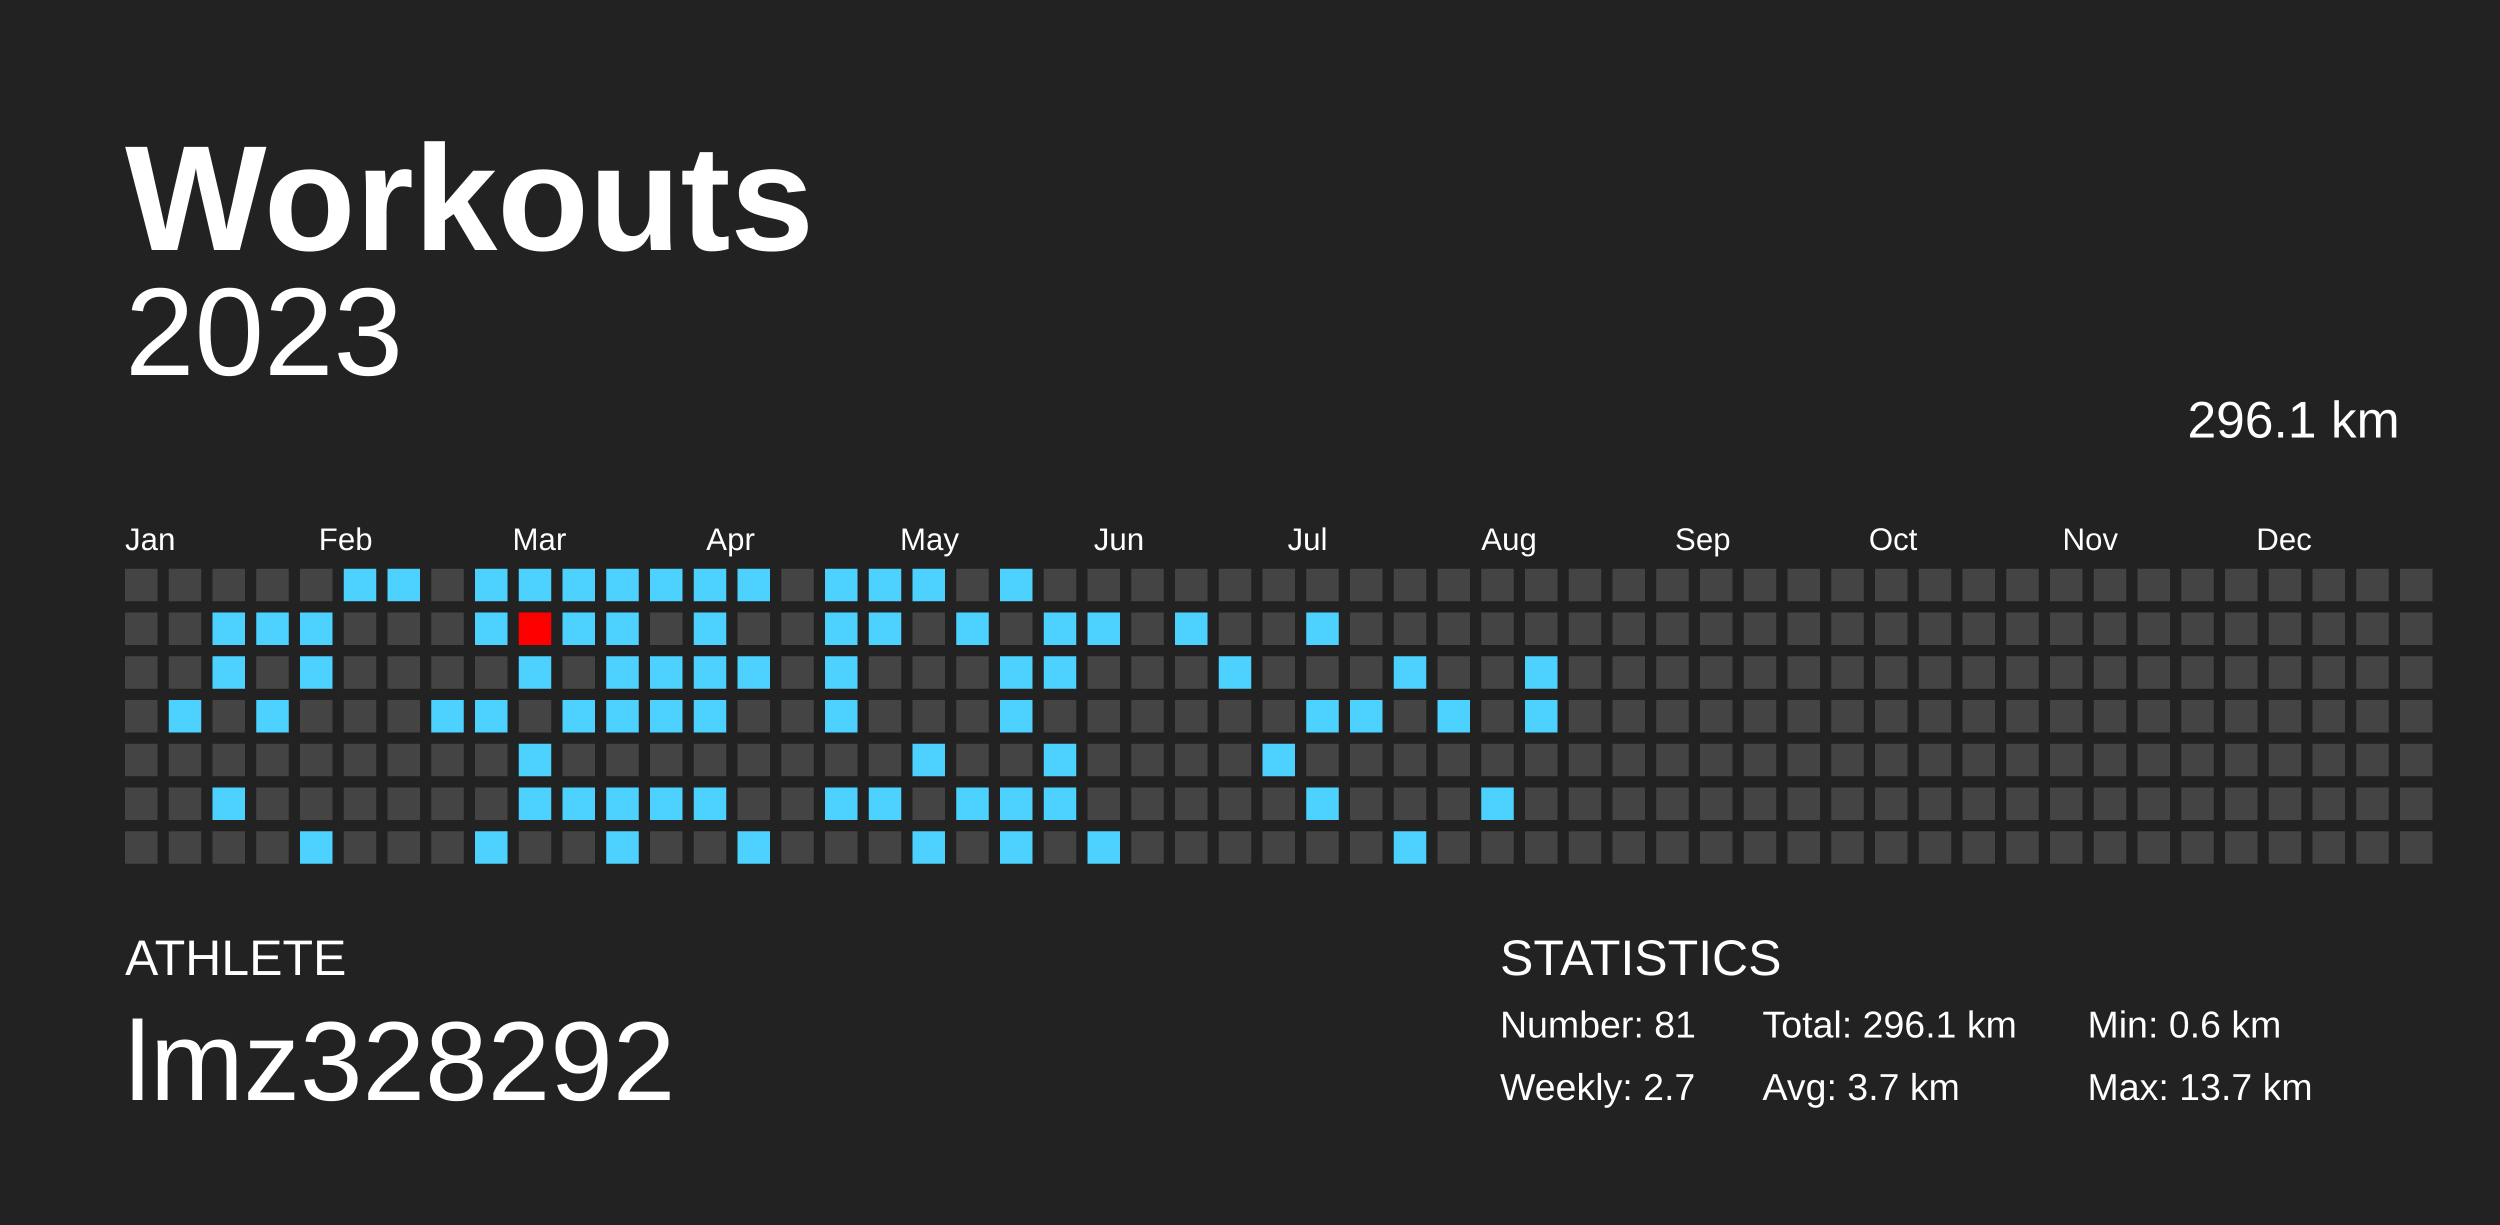
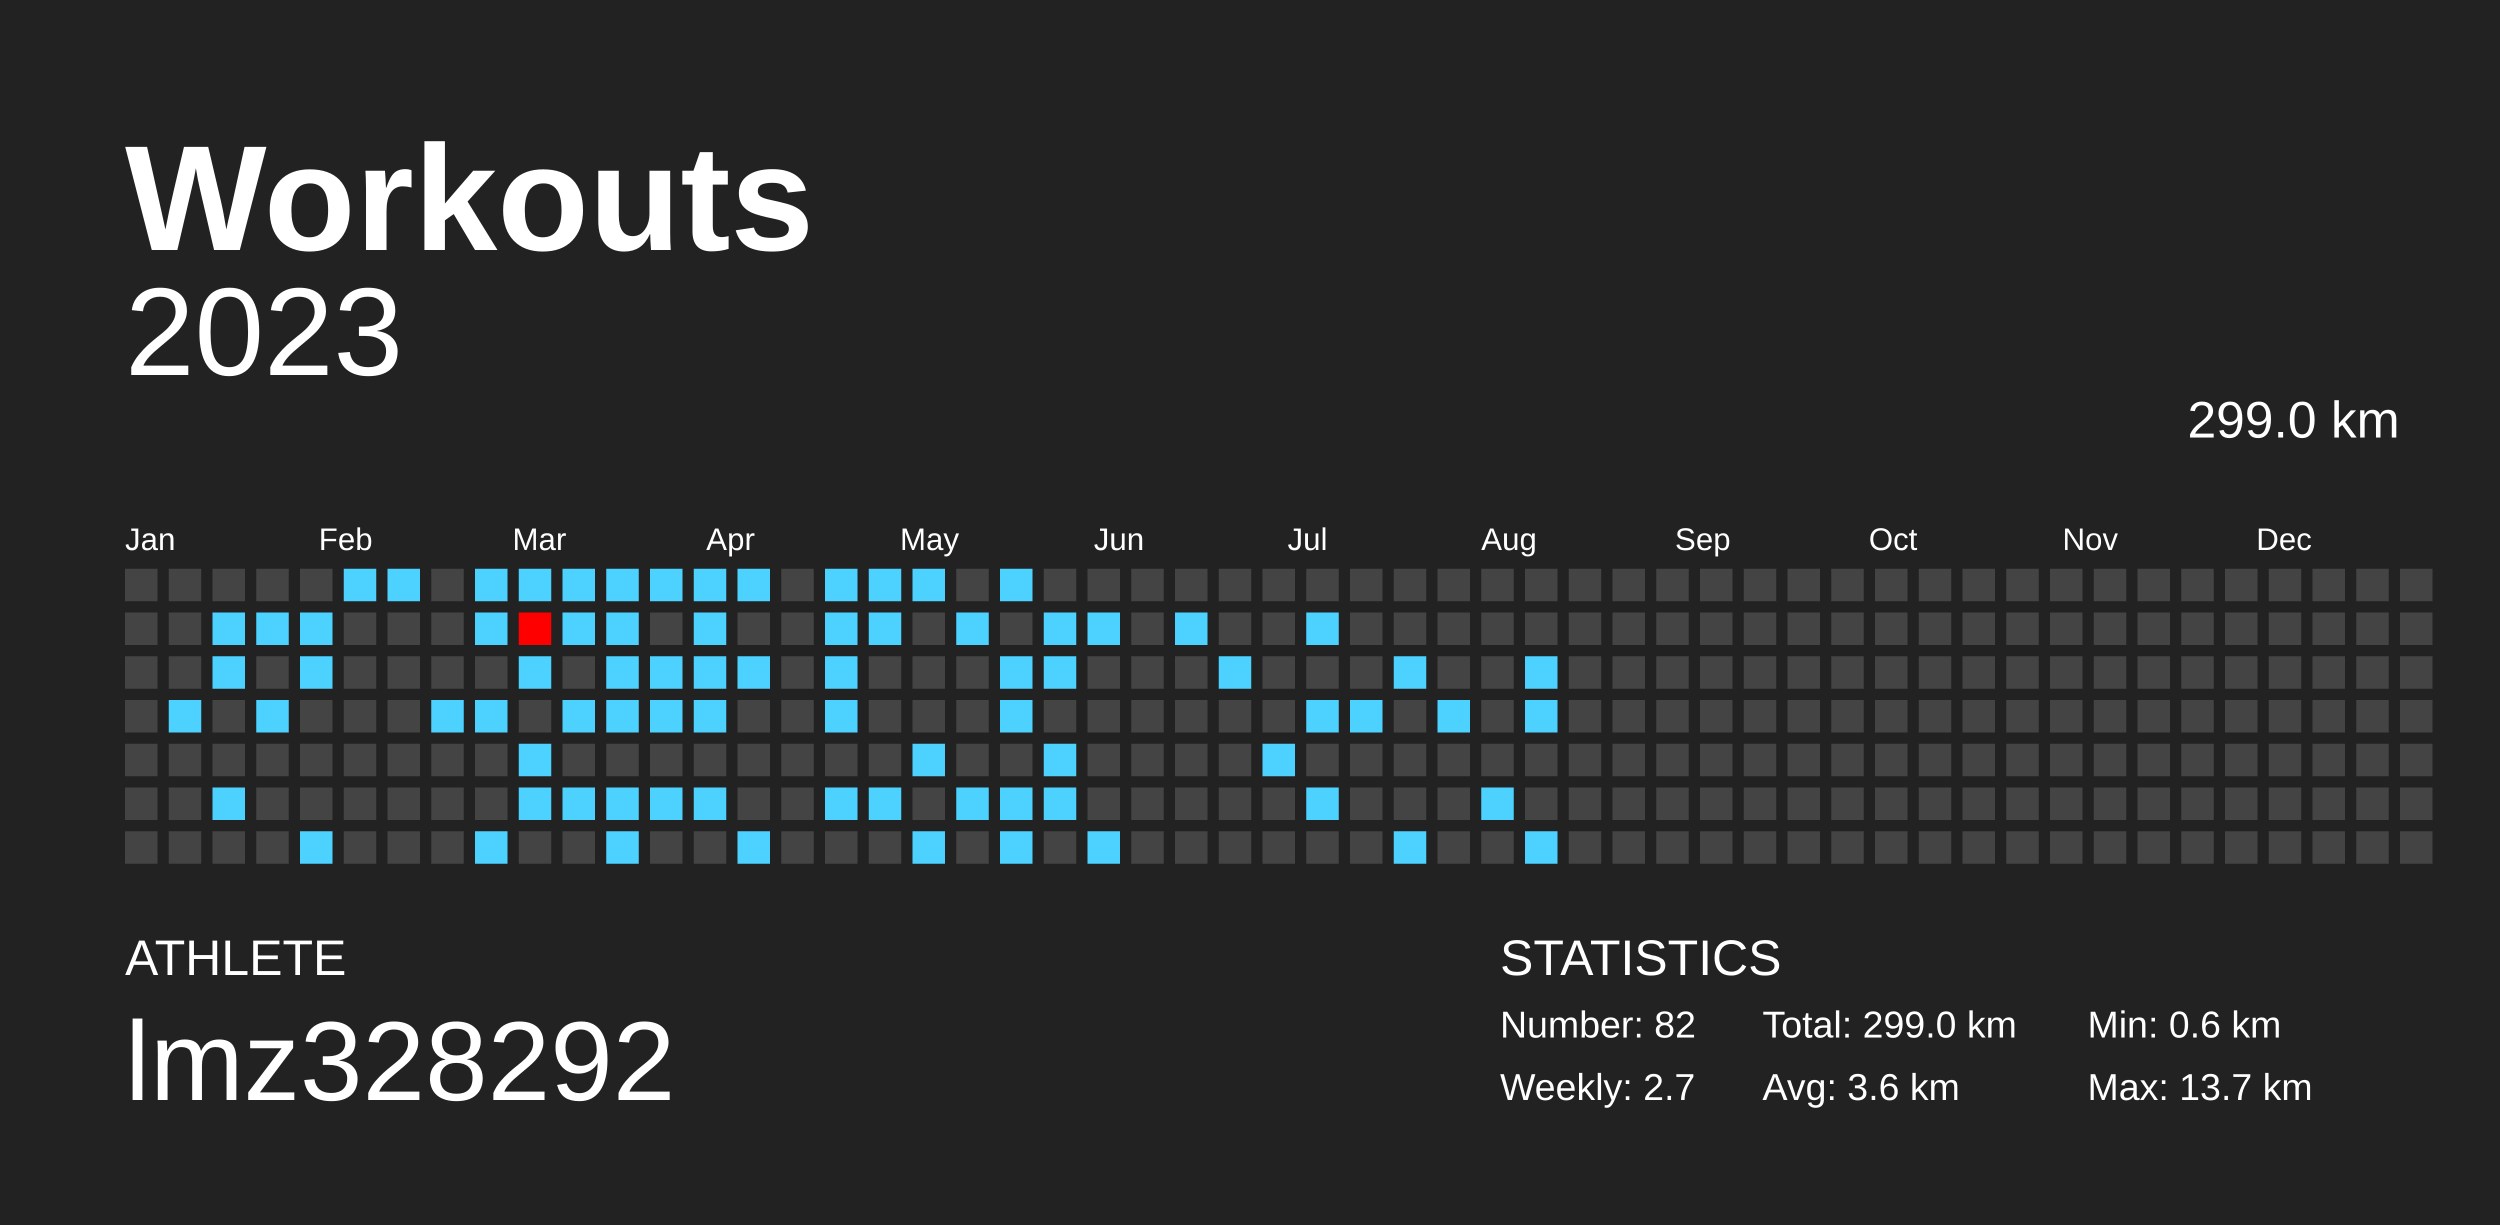
<svg xmlns="http://www.w3.org/2000/svg" baseProfile="full" height="98mm" version="1.1" viewBox="0,0,200,98" width="200mm">
  <defs />
  <rect fill="#222222" height="98" width="200" x="0" y="0" />
  <text fill="#FFFFFF" style="font-size:12px; font-family:Arial; font-weight:bold;" x="10" y="20">Workouts</text>
  <text fill="#FFFFFF" style="font-size:4px; font-family:Arial" x="10" y="78">ATHLETE</text>
  <text fill="#FFFFFF" style="font-size:9px; font-family:Arial" x="10" y="88">lmz328292</text>
  <text fill="#FFFFFF" style="font-size:4px; font-family:Arial" x="120" y="78">STATISTICS</text>
-   <text fill="#FFFFFF" style="font-size:3px; font-family:Arial" x="120" y="83">Number: 81</text>
+   <text fill="#FFFFFF" style="font-size:3px; font-family:Arial" x="120" y="83">Number: 82</text>
  <text fill="#FFFFFF" style="font-size:3px; font-family:Arial" x="120" y="88">Weekly: 2.7</text>
-   <text fill="#FFFFFF" style="font-size:3px; font-family:Arial" x="141" y="83">Total: 296.1 km</text>
-   <text fill="#FFFFFF" style="font-size:3px; font-family:Arial" x="141" y="88">Avg: 3.7 km</text>
+   <text fill="#FFFFFF" style="font-size:3px; font-family:Arial" x="141" y="83">Total: 299.0 km</text>
+   <text fill="#FFFFFF" style="font-size:3px; font-family:Arial" x="141" y="88">Avg: 3.6 km</text>
  <text fill="#FFFFFF" style="font-size:3px; font-family:Arial" x="167" y="83">Min: 0.6 km</text>
  <text fill="#FFFFFF" style="font-size:3px; font-family:Arial" x="167" y="88">Max: 13.7 km</text>
  <text alignment-baseline="hanging" fill="#FFFFFF" style="font-size:10.0px; font-family:Arial;" x="10" y="30">2023</text>
-   <text alignment-baseline="hanging" fill="#FFFFFF" style="font-size:4.125px; font-family:Arial;" x="175" y="35">296.1 km</text>
+   <text alignment-baseline="hanging" fill="#FFFFFF" style="font-size:4.125px; font-family:Arial;" x="175" y="35">299.0 km</text>
  <text fill="#FFFFFF" style="font-size:2.5px; font-family:Arial" x="10.0" y="44">Jan</text>
  <text fill="#FFFFFF" style="font-size:2.5px; font-family:Arial" x="25.5" y="44">Feb</text>
  <text fill="#FFFFFF" style="font-size:2.5px; font-family:Arial" x="41.0" y="44">Mar</text>
  <text fill="#FFFFFF" style="font-size:2.5px; font-family:Arial" x="56.5" y="44">Apr</text>
  <text fill="#FFFFFF" style="font-size:2.5px; font-family:Arial" x="72.0" y="44">May</text>
  <text fill="#FFFFFF" style="font-size:2.5px; font-family:Arial" x="87.5" y="44">Jun</text>
  <text fill="#FFFFFF" style="font-size:2.5px; font-family:Arial" x="103.0" y="44">Jul</text>
  <text fill="#FFFFFF" style="font-size:2.5px; font-family:Arial" x="118.5" y="44">Aug</text>
  <text fill="#FFFFFF" style="font-size:2.5px; font-family:Arial" x="134.0" y="44">Sep</text>
  <text fill="#FFFFFF" style="font-size:2.5px; font-family:Arial" x="149.5" y="44">Oct</text>
  <text fill="#FFFFFF" style="font-size:2.5px; font-family:Arial" x="165.0" y="44">Nov</text>
  <text fill="#FFFFFF" style="font-size:2.5px; font-family:Arial" x="180.5" y="44">Dec</text>
  <rect fill="#444444" height="2.6" width="2.6" x="10.0" y="45.5" />
  <rect fill="#444444" height="2.6" width="2.6" x="10.0" y="49.0" />
  <rect fill="#444444" height="2.6" width="2.6" x="10.0" y="52.5" />
  <rect fill="#444444" height="2.6" width="2.6" x="10.0" y="56.0" />
  <rect fill="#444444" height="2.6" width="2.6" x="10.0" y="59.5" />
  <rect fill="#444444" height="2.6" width="2.6" x="10.0" y="63.0" />
  <rect fill="#444444" height="2.6" width="2.6" x="10.0" y="66.5" />
  <rect fill="#444444" height="2.6" width="2.6" x="13.5" y="45.5" />
  <rect fill="#444444" height="2.6" width="2.6" x="13.5" y="49.0" />
  <rect fill="#444444" height="2.6" width="2.6" x="13.5" y="52.5" />
  <rect fill="#4dd2ff" height="2.6" width="2.6" x="13.5" y="56.0" />
  <rect fill="#444444" height="2.6" width="2.6" x="13.5" y="59.5" />
  <rect fill="#444444" height="2.6" width="2.6" x="13.5" y="63.0" />
  <rect fill="#444444" height="2.6" width="2.6" x="13.5" y="66.5" />
  <rect fill="#444444" height="2.6" width="2.6" x="17.0" y="45.5" />
  <rect fill="#4dd2ff" height="2.6" width="2.6" x="17.0" y="49.0" />
  <rect fill="#4dd2ff" height="2.6" width="2.6" x="17.0" y="52.5" />
  <rect fill="#444444" height="2.6" width="2.6" x="17.0" y="56.0" />
  <rect fill="#444444" height="2.6" width="2.6" x="17.0" y="59.5" />
  <rect fill="#4dd2ff" height="2.6" width="2.6" x="17.0" y="63.0" />
  <rect fill="#444444" height="2.6" width="2.6" x="17.0" y="66.5" />
  <rect fill="#444444" height="2.6" width="2.6" x="20.5" y="45.5" />
  <rect fill="#4dd2ff" height="2.6" width="2.6" x="20.5" y="49.0" />
  <rect fill="#444444" height="2.6" width="2.6" x="20.5" y="52.5" />
  <rect fill="#4dd2ff" height="2.6" width="2.6" x="20.5" y="56.0" />
  <rect fill="#444444" height="2.6" width="2.6" x="20.5" y="59.5" />
  <rect fill="#444444" height="2.6" width="2.6" x="20.5" y="63.0" />
  <rect fill="#444444" height="2.6" width="2.6" x="20.5" y="66.5" />
  <rect fill="#444444" height="2.6" width="2.6" x="24.0" y="45.5" />
  <rect fill="#4dd2ff" height="2.6" width="2.6" x="24.0" y="49.0" />
  <rect fill="#4dd2ff" height="2.6" width="2.6" x="24.0" y="52.5" />
  <rect fill="#444444" height="2.6" width="2.6" x="24.0" y="56.0" />
  <rect fill="#444444" height="2.6" width="2.6" x="24.0" y="59.5" />
  <rect fill="#444444" height="2.6" width="2.6" x="24.0" y="63.0" />
  <rect fill="#4dd2ff" height="2.6" width="2.6" x="24.0" y="66.5" />
  <rect fill="#4dd2ff" height="2.6" width="2.6" x="27.5" y="45.5" />
  <rect fill="#444444" height="2.6" width="2.6" x="27.5" y="49.0" />
  <rect fill="#444444" height="2.6" width="2.6" x="27.5" y="52.5" />
  <rect fill="#444444" height="2.6" width="2.6" x="27.5" y="56.0" />
  <rect fill="#444444" height="2.6" width="2.6" x="27.5" y="59.5" />
  <rect fill="#444444" height="2.6" width="2.6" x="27.5" y="63.0" />
  <rect fill="#444444" height="2.6" width="2.6" x="27.5" y="66.5" />
  <rect fill="#4dd2ff" height="2.6" width="2.6" x="31.0" y="45.5" />
  <rect fill="#444444" height="2.6" width="2.6" x="31.0" y="49.0" />
  <rect fill="#444444" height="2.6" width="2.6" x="31.0" y="52.5" />
  <rect fill="#444444" height="2.6" width="2.6" x="31.0" y="56.0" />
  <rect fill="#444444" height="2.6" width="2.6" x="31.0" y="59.5" />
  <rect fill="#444444" height="2.6" width="2.6" x="31.0" y="63.0" />
  <rect fill="#444444" height="2.6" width="2.6" x="31.0" y="66.5" />
  <rect fill="#444444" height="2.6" width="2.6" x="34.5" y="45.5" />
  <rect fill="#444444" height="2.6" width="2.6" x="34.5" y="49.0" />
  <rect fill="#444444" height="2.6" width="2.6" x="34.5" y="52.5" />
  <rect fill="#4dd2ff" height="2.6" width="2.6" x="34.5" y="56.0" />
  <rect fill="#444444" height="2.6" width="2.6" x="34.5" y="59.5" />
  <rect fill="#444444" height="2.6" width="2.6" x="34.5" y="63.0" />
  <rect fill="#444444" height="2.6" width="2.6" x="34.5" y="66.5" />
  <rect fill="#4dd2ff" height="2.6" width="2.6" x="38.0" y="45.5" />
  <rect fill="#4dd2ff" height="2.6" width="2.6" x="38.0" y="49.0" />
  <rect fill="#444444" height="2.6" width="2.6" x="38.0" y="52.5" />
  <rect fill="#4dd2ff" height="2.6" width="2.6" x="38.0" y="56.0" />
  <rect fill="#444444" height="2.6" width="2.6" x="38.0" y="59.5" />
  <rect fill="#444444" height="2.6" width="2.6" x="38.0" y="63.0" />
  <rect fill="#4dd2ff" height="2.6" width="2.6" x="38.0" y="66.5" />
  <rect fill="#4dd2ff" height="2.6" width="2.6" x="41.5" y="45.5" />
  <rect fill="#ff0000" height="2.6" width="2.6" x="41.5" y="49.0" />
  <rect fill="#4dd2ff" height="2.6" width="2.6" x="41.5" y="52.5" />
  <rect fill="#444444" height="2.6" width="2.6" x="41.5" y="56.0" />
  <rect fill="#4dd2ff" height="2.6" width="2.6" x="41.5" y="59.5" />
  <rect fill="#4dd2ff" height="2.6" width="2.6" x="41.5" y="63.0" />
  <rect fill="#444444" height="2.6" width="2.6" x="41.5" y="66.5" />
  <rect fill="#4dd2ff" height="2.6" width="2.6" x="45.0" y="45.5" />
  <rect fill="#4dd2ff" height="2.6" width="2.6" x="45.0" y="49.0" />
  <rect fill="#444444" height="2.6" width="2.6" x="45.0" y="52.5" />
  <rect fill="#4dd2ff" height="2.6" width="2.6" x="45.0" y="56.0" />
  <rect fill="#444444" height="2.6" width="2.6" x="45.0" y="59.5" />
  <rect fill="#4dd2ff" height="2.6" width="2.6" x="45.0" y="63.0" />
  <rect fill="#444444" height="2.6" width="2.6" x="45.0" y="66.5" />
  <rect fill="#4dd2ff" height="2.6" width="2.6" x="48.5" y="45.5" />
  <rect fill="#4dd2ff" height="2.6" width="2.6" x="48.5" y="49.0" />
  <rect fill="#4dd2ff" height="2.6" width="2.6" x="48.5" y="52.5" />
  <rect fill="#4dd2ff" height="2.6" width="2.6" x="48.5" y="56.0" />
  <rect fill="#444444" height="2.6" width="2.6" x="48.5" y="59.5" />
  <rect fill="#4dd2ff" height="2.6" width="2.6" x="48.5" y="63.0" />
  <rect fill="#4dd2ff" height="2.6" width="2.6" x="48.5" y="66.5" />
  <rect fill="#4dd2ff" height="2.6" width="2.6" x="52.0" y="45.5" />
  <rect fill="#444444" height="2.6" width="2.6" x="52.0" y="49.0" />
  <rect fill="#4dd2ff" height="2.6" width="2.6" x="52.0" y="52.5" />
  <rect fill="#4dd2ff" height="2.6" width="2.6" x="52.0" y="56.0" />
  <rect fill="#444444" height="2.6" width="2.6" x="52.0" y="59.5" />
  <rect fill="#4dd2ff" height="2.6" width="2.6" x="52.0" y="63.0" />
  <rect fill="#444444" height="2.6" width="2.6" x="52.0" y="66.5" />
  <rect fill="#4dd2ff" height="2.6" width="2.6" x="55.5" y="45.5" />
  <rect fill="#4dd2ff" height="2.6" width="2.6" x="55.5" y="49.0" />
  <rect fill="#4dd2ff" height="2.6" width="2.6" x="55.5" y="52.5" />
  <rect fill="#4dd2ff" height="2.6" width="2.6" x="55.5" y="56.0" />
  <rect fill="#444444" height="2.6" width="2.6" x="55.5" y="59.5" />
  <rect fill="#4dd2ff" height="2.6" width="2.6" x="55.5" y="63.0" />
  <rect fill="#444444" height="2.6" width="2.6" x="55.5" y="66.5" />
  <rect fill="#4dd2ff" height="2.6" width="2.6" x="59.0" y="45.5" />
  <rect fill="#444444" height="2.6" width="2.6" x="59.0" y="49.0" />
  <rect fill="#4dd2ff" height="2.6" width="2.6" x="59.0" y="52.5" />
  <rect fill="#444444" height="2.6" width="2.6" x="59.0" y="56.0" />
  <rect fill="#444444" height="2.6" width="2.6" x="59.0" y="59.5" />
  <rect fill="#444444" height="2.6" width="2.6" x="59.0" y="63.0" />
  <rect fill="#4dd2ff" height="2.6" width="2.6" x="59.0" y="66.5" />
  <rect fill="#444444" height="2.6" width="2.6" x="62.5" y="45.5" />
  <rect fill="#444444" height="2.6" width="2.6" x="62.5" y="49.0" />
  <rect fill="#444444" height="2.6" width="2.6" x="62.5" y="52.5" />
  <rect fill="#444444" height="2.6" width="2.6" x="62.5" y="56.0" />
  <rect fill="#444444" height="2.6" width="2.6" x="62.5" y="59.5" />
  <rect fill="#444444" height="2.6" width="2.6" x="62.5" y="63.0" />
  <rect fill="#444444" height="2.6" width="2.6" x="62.5" y="66.5" />
  <rect fill="#4dd2ff" height="2.6" width="2.6" x="66.0" y="45.5" />
  <rect fill="#4dd2ff" height="2.6" width="2.6" x="66.0" y="49.0" />
  <rect fill="#4dd2ff" height="2.6" width="2.6" x="66.0" y="52.5" />
  <rect fill="#4dd2ff" height="2.6" width="2.6" x="66.0" y="56.0" />
  <rect fill="#444444" height="2.6" width="2.6" x="66.0" y="59.5" />
  <rect fill="#4dd2ff" height="2.6" width="2.6" x="66.0" y="63.0" />
  <rect fill="#444444" height="2.6" width="2.6" x="66.0" y="66.5" />
  <rect fill="#4dd2ff" height="2.6" width="2.6" x="69.5" y="45.5" />
  <rect fill="#4dd2ff" height="2.6" width="2.6" x="69.5" y="49.0" />
  <rect fill="#444444" height="2.6" width="2.6" x="69.5" y="52.5" />
  <rect fill="#444444" height="2.6" width="2.6" x="69.5" y="56.0" />
  <rect fill="#444444" height="2.6" width="2.6" x="69.5" y="59.5" />
  <rect fill="#4dd2ff" height="2.6" width="2.6" x="69.5" y="63.0" />
  <rect fill="#444444" height="2.6" width="2.6" x="69.5" y="66.5" />
  <rect fill="#4dd2ff" height="2.6" width="2.6" x="73.0" y="45.5" />
  <rect fill="#444444" height="2.6" width="2.6" x="73.0" y="49.0" />
  <rect fill="#444444" height="2.6" width="2.6" x="73.0" y="52.5" />
  <rect fill="#444444" height="2.6" width="2.6" x="73.0" y="56.0" />
  <rect fill="#4dd2ff" height="2.6" width="2.6" x="73.0" y="59.5" />
  <rect fill="#444444" height="2.6" width="2.6" x="73.0" y="63.0" />
  <rect fill="#4dd2ff" height="2.6" width="2.6" x="73.0" y="66.5" />
  <rect fill="#444444" height="2.6" width="2.6" x="76.5" y="45.5" />
  <rect fill="#4dd2ff" height="2.6" width="2.6" x="76.5" y="49.0" />
  <rect fill="#444444" height="2.6" width="2.6" x="76.5" y="52.5" />
  <rect fill="#444444" height="2.6" width="2.6" x="76.5" y="56.0" />
  <rect fill="#444444" height="2.6" width="2.6" x="76.5" y="59.5" />
  <rect fill="#4dd2ff" height="2.6" width="2.6" x="76.5" y="63.0" />
  <rect fill="#444444" height="2.6" width="2.6" x="76.5" y="66.5" />
  <rect fill="#4dd2ff" height="2.6" width="2.6" x="80.0" y="45.5" />
  <rect fill="#444444" height="2.6" width="2.6" x="80.0" y="49.0" />
  <rect fill="#4dd2ff" height="2.6" width="2.6" x="80.0" y="52.5" />
  <rect fill="#4dd2ff" height="2.6" width="2.6" x="80.0" y="56.0" />
  <rect fill="#444444" height="2.6" width="2.6" x="80.0" y="59.5" />
  <rect fill="#4dd2ff" height="2.6" width="2.6" x="80.0" y="63.0" />
  <rect fill="#4dd2ff" height="2.6" width="2.6" x="80.0" y="66.5" />
  <rect fill="#444444" height="2.6" width="2.6" x="83.5" y="45.5" />
  <rect fill="#4dd2ff" height="2.6" width="2.6" x="83.5" y="49.0" />
  <rect fill="#4dd2ff" height="2.6" width="2.6" x="83.5" y="52.5" />
  <rect fill="#444444" height="2.6" width="2.6" x="83.5" y="56.0" />
  <rect fill="#4dd2ff" height="2.6" width="2.6" x="83.5" y="59.5" />
  <rect fill="#4dd2ff" height="2.6" width="2.6" x="83.5" y="63.0" />
  <rect fill="#444444" height="2.6" width="2.6" x="83.5" y="66.5" />
  <rect fill="#444444" height="2.6" width="2.6" x="87.0" y="45.5" />
  <rect fill="#4dd2ff" height="2.6" width="2.6" x="87.0" y="49.0" />
  <rect fill="#444444" height="2.6" width="2.6" x="87.0" y="52.5" />
  <rect fill="#444444" height="2.6" width="2.6" x="87.0" y="56.0" />
  <rect fill="#444444" height="2.6" width="2.6" x="87.0" y="59.5" />
  <rect fill="#444444" height="2.6" width="2.6" x="87.0" y="63.0" />
  <rect fill="#4dd2ff" height="2.6" width="2.6" x="87.0" y="66.5" />
  <rect fill="#444444" height="2.6" width="2.6" x="90.5" y="45.5" />
  <rect fill="#444444" height="2.6" width="2.6" x="90.5" y="49.0" />
  <rect fill="#444444" height="2.6" width="2.6" x="90.5" y="52.5" />
  <rect fill="#444444" height="2.6" width="2.6" x="90.5" y="56.0" />
  <rect fill="#444444" height="2.6" width="2.6" x="90.5" y="59.5" />
  <rect fill="#444444" height="2.6" width="2.6" x="90.5" y="63.0" />
  <rect fill="#444444" height="2.6" width="2.6" x="90.5" y="66.5" />
  <rect fill="#444444" height="2.6" width="2.6" x="94.0" y="45.5" />
  <rect fill="#4dd2ff" height="2.6" width="2.6" x="94.0" y="49.0" />
  <rect fill="#444444" height="2.6" width="2.6" x="94.0" y="52.5" />
  <rect fill="#444444" height="2.6" width="2.6" x="94.0" y="56.0" />
  <rect fill="#444444" height="2.6" width="2.6" x="94.0" y="59.5" />
  <rect fill="#444444" height="2.6" width="2.6" x="94.0" y="63.0" />
  <rect fill="#444444" height="2.6" width="2.6" x="94.0" y="66.5" />
  <rect fill="#444444" height="2.6" width="2.6" x="97.5" y="45.5" />
  <rect fill="#444444" height="2.6" width="2.6" x="97.5" y="49.0" />
  <rect fill="#4dd2ff" height="2.6" width="2.6" x="97.5" y="52.5" />
  <rect fill="#444444" height="2.6" width="2.6" x="97.5" y="56.0" />
  <rect fill="#444444" height="2.6" width="2.6" x="97.5" y="59.5" />
  <rect fill="#444444" height="2.6" width="2.6" x="97.5" y="63.0" />
  <rect fill="#444444" height="2.6" width="2.6" x="97.5" y="66.5" />
  <rect fill="#444444" height="2.6" width="2.6" x="101.0" y="45.5" />
  <rect fill="#444444" height="2.6" width="2.6" x="101.0" y="49.0" />
  <rect fill="#444444" height="2.6" width="2.6" x="101.0" y="52.5" />
  <rect fill="#444444" height="2.6" width="2.6" x="101.0" y="56.0" />
  <rect fill="#4dd2ff" height="2.6" width="2.6" x="101.0" y="59.5" />
  <rect fill="#444444" height="2.6" width="2.6" x="101.0" y="63.0" />
  <rect fill="#444444" height="2.6" width="2.6" x="101.0" y="66.5" />
  <rect fill="#444444" height="2.6" width="2.6" x="104.5" y="45.5" />
  <rect fill="#4dd2ff" height="2.6" width="2.6" x="104.5" y="49.0" />
  <rect fill="#444444" height="2.6" width="2.6" x="104.5" y="52.5" />
  <rect fill="#4dd2ff" height="2.6" width="2.6" x="104.5" y="56.0" />
  <rect fill="#444444" height="2.6" width="2.6" x="104.5" y="59.5" />
  <rect fill="#4dd2ff" height="2.6" width="2.6" x="104.5" y="63.0" />
  <rect fill="#444444" height="2.6" width="2.6" x="104.5" y="66.5" />
  <rect fill="#444444" height="2.6" width="2.6" x="108.0" y="45.5" />
  <rect fill="#444444" height="2.6" width="2.6" x="108.0" y="49.0" />
  <rect fill="#444444" height="2.6" width="2.6" x="108.0" y="52.5" />
  <rect fill="#4dd2ff" height="2.6" width="2.6" x="108.0" y="56.0" />
  <rect fill="#444444" height="2.6" width="2.6" x="108.0" y="59.5" />
  <rect fill="#444444" height="2.6" width="2.6" x="108.0" y="63.0" />
  <rect fill="#444444" height="2.6" width="2.6" x="108.0" y="66.5" />
  <rect fill="#444444" height="2.6" width="2.6" x="111.5" y="45.5" />
  <rect fill="#444444" height="2.6" width="2.6" x="111.5" y="49.0" />
  <rect fill="#4dd2ff" height="2.6" width="2.6" x="111.5" y="52.5" />
  <rect fill="#444444" height="2.6" width="2.6" x="111.5" y="56.0" />
  <rect fill="#444444" height="2.6" width="2.6" x="111.5" y="59.5" />
  <rect fill="#444444" height="2.6" width="2.6" x="111.5" y="63.0" />
  <rect fill="#4dd2ff" height="2.6" width="2.6" x="111.5" y="66.5" />
  <rect fill="#444444" height="2.6" width="2.6" x="115.0" y="45.5" />
  <rect fill="#444444" height="2.6" width="2.6" x="115.0" y="49.0" />
  <rect fill="#444444" height="2.6" width="2.6" x="115.0" y="52.5" />
  <rect fill="#4dd2ff" height="2.6" width="2.6" x="115.0" y="56.0" />
  <rect fill="#444444" height="2.6" width="2.6" x="115.0" y="59.5" />
  <rect fill="#444444" height="2.6" width="2.6" x="115.0" y="63.0" />
  <rect fill="#444444" height="2.6" width="2.6" x="115.0" y="66.5" />
  <rect fill="#444444" height="2.6" width="2.6" x="118.5" y="45.5" />
  <rect fill="#444444" height="2.6" width="2.6" x="118.5" y="49.0" />
  <rect fill="#444444" height="2.6" width="2.6" x="118.5" y="52.5" />
  <rect fill="#444444" height="2.6" width="2.6" x="118.5" y="56.0" />
  <rect fill="#444444" height="2.6" width="2.6" x="118.5" y="59.5" />
  <rect fill="#4dd2ff" height="2.6" width="2.6" x="118.5" y="63.0" />
  <rect fill="#444444" height="2.6" width="2.6" x="118.5" y="66.5" />
  <rect fill="#444444" height="2.6" width="2.6" x="122.0" y="45.5" />
  <rect fill="#444444" height="2.6" width="2.6" x="122.0" y="49.0" />
  <rect fill="#4dd2ff" height="2.6" width="2.6" x="122.0" y="52.5" />
  <rect fill="#4dd2ff" height="2.6" width="2.6" x="122.0" y="56.0" />
  <rect fill="#444444" height="2.6" width="2.6" x="122.0" y="59.5" />
  <rect fill="#444444" height="2.6" width="2.6" x="122.0" y="63.0" />
-   <rect fill="#444444" height="2.6" width="2.6" x="122.0" y="66.5" />
+   <rect fill="#4dd2ff" height="2.6" width="2.6" x="122.0" y="66.5" />
  <rect fill="#444444" height="2.6" width="2.6" x="125.5" y="45.5" />
  <rect fill="#444444" height="2.6" width="2.6" x="125.5" y="49.0" />
  <rect fill="#444444" height="2.6" width="2.6" x="125.5" y="52.5" />
  <rect fill="#444444" height="2.6" width="2.6" x="125.5" y="56.0" />
  <rect fill="#444444" height="2.6" width="2.6" x="125.5" y="59.5" />
  <rect fill="#444444" height="2.6" width="2.6" x="125.5" y="63.0" />
  <rect fill="#444444" height="2.6" width="2.6" x="125.5" y="66.5" />
  <rect fill="#444444" height="2.6" width="2.6" x="129.0" y="45.5" />
  <rect fill="#444444" height="2.6" width="2.6" x="129.0" y="49.0" />
  <rect fill="#444444" height="2.6" width="2.6" x="129.0" y="52.5" />
  <rect fill="#444444" height="2.6" width="2.6" x="129.0" y="56.0" />
  <rect fill="#444444" height="2.6" width="2.6" x="129.0" y="59.5" />
  <rect fill="#444444" height="2.6" width="2.6" x="129.0" y="63.0" />
  <rect fill="#444444" height="2.6" width="2.6" x="129.0" y="66.5" />
  <rect fill="#444444" height="2.6" width="2.6" x="132.5" y="45.5" />
  <rect fill="#444444" height="2.6" width="2.6" x="132.5" y="49.0" />
  <rect fill="#444444" height="2.6" width="2.6" x="132.5" y="52.5" />
  <rect fill="#444444" height="2.6" width="2.6" x="132.5" y="56.0" />
  <rect fill="#444444" height="2.6" width="2.6" x="132.5" y="59.5" />
  <rect fill="#444444" height="2.6" width="2.6" x="132.5" y="63.0" />
  <rect fill="#444444" height="2.6" width="2.6" x="132.5" y="66.5" />
  <rect fill="#444444" height="2.6" width="2.6" x="136.0" y="45.5" />
  <rect fill="#444444" height="2.6" width="2.6" x="136.0" y="49.0" />
  <rect fill="#444444" height="2.6" width="2.6" x="136.0" y="52.5" />
  <rect fill="#444444" height="2.6" width="2.6" x="136.0" y="56.0" />
  <rect fill="#444444" height="2.6" width="2.6" x="136.0" y="59.5" />
  <rect fill="#444444" height="2.6" width="2.6" x="136.0" y="63.0" />
  <rect fill="#444444" height="2.6" width="2.6" x="136.0" y="66.5" />
  <rect fill="#444444" height="2.6" width="2.6" x="139.5" y="45.5" />
  <rect fill="#444444" height="2.6" width="2.6" x="139.5" y="49.0" />
  <rect fill="#444444" height="2.6" width="2.6" x="139.5" y="52.5" />
  <rect fill="#444444" height="2.6" width="2.6" x="139.5" y="56.0" />
  <rect fill="#444444" height="2.6" width="2.6" x="139.5" y="59.5" />
  <rect fill="#444444" height="2.6" width="2.6" x="139.5" y="63.0" />
  <rect fill="#444444" height="2.6" width="2.6" x="139.5" y="66.5" />
  <rect fill="#444444" height="2.6" width="2.6" x="143.0" y="45.5" />
  <rect fill="#444444" height="2.6" width="2.6" x="143.0" y="49.0" />
  <rect fill="#444444" height="2.6" width="2.6" x="143.0" y="52.5" />
  <rect fill="#444444" height="2.6" width="2.6" x="143.0" y="56.0" />
  <rect fill="#444444" height="2.6" width="2.6" x="143.0" y="59.5" />
  <rect fill="#444444" height="2.6" width="2.6" x="143.0" y="63.0" />
  <rect fill="#444444" height="2.6" width="2.6" x="143.0" y="66.5" />
  <rect fill="#444444" height="2.6" width="2.6" x="146.5" y="45.5" />
  <rect fill="#444444" height="2.6" width="2.6" x="146.5" y="49.0" />
  <rect fill="#444444" height="2.6" width="2.6" x="146.5" y="52.5" />
  <rect fill="#444444" height="2.6" width="2.6" x="146.5" y="56.0" />
  <rect fill="#444444" height="2.6" width="2.6" x="146.5" y="59.5" />
  <rect fill="#444444" height="2.6" width="2.6" x="146.5" y="63.0" />
  <rect fill="#444444" height="2.6" width="2.6" x="146.5" y="66.5" />
  <rect fill="#444444" height="2.6" width="2.6" x="150.0" y="45.5" />
  <rect fill="#444444" height="2.6" width="2.6" x="150.0" y="49.0" />
  <rect fill="#444444" height="2.6" width="2.6" x="150.0" y="52.5" />
  <rect fill="#444444" height="2.6" width="2.6" x="150.0" y="56.0" />
  <rect fill="#444444" height="2.6" width="2.6" x="150.0" y="59.5" />
  <rect fill="#444444" height="2.6" width="2.6" x="150.0" y="63.0" />
  <rect fill="#444444" height="2.6" width="2.6" x="150.0" y="66.5" />
  <rect fill="#444444" height="2.6" width="2.6" x="153.5" y="45.5" />
  <rect fill="#444444" height="2.6" width="2.6" x="153.5" y="49.0" />
  <rect fill="#444444" height="2.6" width="2.6" x="153.5" y="52.5" />
  <rect fill="#444444" height="2.6" width="2.6" x="153.5" y="56.0" />
  <rect fill="#444444" height="2.6" width="2.6" x="153.5" y="59.5" />
  <rect fill="#444444" height="2.6" width="2.6" x="153.5" y="63.0" />
  <rect fill="#444444" height="2.6" width="2.6" x="153.5" y="66.5" />
  <rect fill="#444444" height="2.6" width="2.6" x="157.0" y="45.5" />
  <rect fill="#444444" height="2.6" width="2.6" x="157.0" y="49.0" />
  <rect fill="#444444" height="2.6" width="2.6" x="157.0" y="52.5" />
  <rect fill="#444444" height="2.6" width="2.6" x="157.0" y="56.0" />
  <rect fill="#444444" height="2.6" width="2.6" x="157.0" y="59.5" />
  <rect fill="#444444" height="2.6" width="2.6" x="157.0" y="63.0" />
  <rect fill="#444444" height="2.6" width="2.6" x="157.0" y="66.5" />
  <rect fill="#444444" height="2.6" width="2.6" x="160.5" y="45.5" />
  <rect fill="#444444" height="2.6" width="2.6" x="160.5" y="49.0" />
  <rect fill="#444444" height="2.6" width="2.6" x="160.5" y="52.5" />
  <rect fill="#444444" height="2.6" width="2.6" x="160.5" y="56.0" />
  <rect fill="#444444" height="2.6" width="2.6" x="160.5" y="59.5" />
  <rect fill="#444444" height="2.6" width="2.6" x="160.5" y="63.0" />
  <rect fill="#444444" height="2.6" width="2.6" x="160.5" y="66.5" />
  <rect fill="#444444" height="2.6" width="2.6" x="164.0" y="45.5" />
  <rect fill="#444444" height="2.6" width="2.6" x="164.0" y="49.0" />
  <rect fill="#444444" height="2.6" width="2.6" x="164.0" y="52.5" />
  <rect fill="#444444" height="2.6" width="2.6" x="164.0" y="56.0" />
  <rect fill="#444444" height="2.6" width="2.6" x="164.0" y="59.5" />
  <rect fill="#444444" height="2.6" width="2.6" x="164.0" y="63.0" />
  <rect fill="#444444" height="2.6" width="2.6" x="164.0" y="66.5" />
  <rect fill="#444444" height="2.6" width="2.6" x="167.5" y="45.5" />
  <rect fill="#444444" height="2.6" width="2.6" x="167.5" y="49.0" />
  <rect fill="#444444" height="2.6" width="2.6" x="167.5" y="52.5" />
  <rect fill="#444444" height="2.6" width="2.6" x="167.5" y="56.0" />
  <rect fill="#444444" height="2.6" width="2.6" x="167.5" y="59.5" />
  <rect fill="#444444" height="2.6" width="2.6" x="167.5" y="63.0" />
  <rect fill="#444444" height="2.6" width="2.6" x="167.5" y="66.5" />
  <rect fill="#444444" height="2.6" width="2.6" x="171.0" y="45.5" />
  <rect fill="#444444" height="2.6" width="2.6" x="171.0" y="49.0" />
  <rect fill="#444444" height="2.6" width="2.6" x="171.0" y="52.5" />
  <rect fill="#444444" height="2.6" width="2.6" x="171.0" y="56.0" />
  <rect fill="#444444" height="2.6" width="2.6" x="171.0" y="59.5" />
  <rect fill="#444444" height="2.6" width="2.6" x="171.0" y="63.0" />
  <rect fill="#444444" height="2.6" width="2.6" x="171.0" y="66.5" />
  <rect fill="#444444" height="2.6" width="2.6" x="174.5" y="45.5" />
  <rect fill="#444444" height="2.6" width="2.6" x="174.5" y="49.0" />
  <rect fill="#444444" height="2.6" width="2.6" x="174.5" y="52.5" />
  <rect fill="#444444" height="2.6" width="2.6" x="174.5" y="56.0" />
  <rect fill="#444444" height="2.6" width="2.6" x="174.5" y="59.5" />
  <rect fill="#444444" height="2.6" width="2.6" x="174.5" y="63.0" />
  <rect fill="#444444" height="2.6" width="2.6" x="174.5" y="66.5" />
  <rect fill="#444444" height="2.6" width="2.6" x="178.0" y="45.5" />
  <rect fill="#444444" height="2.6" width="2.6" x="178.0" y="49.0" />
  <rect fill="#444444" height="2.6" width="2.6" x="178.0" y="52.5" />
  <rect fill="#444444" height="2.6" width="2.6" x="178.0" y="56.0" />
  <rect fill="#444444" height="2.6" width="2.6" x="178.0" y="59.5" />
  <rect fill="#444444" height="2.6" width="2.6" x="178.0" y="63.0" />
  <rect fill="#444444" height="2.6" width="2.6" x="178.0" y="66.5" />
  <rect fill="#444444" height="2.6" width="2.6" x="181.5" y="45.5" />
  <rect fill="#444444" height="2.6" width="2.6" x="181.5" y="49.0" />
  <rect fill="#444444" height="2.6" width="2.6" x="181.5" y="52.5" />
  <rect fill="#444444" height="2.6" width="2.6" x="181.5" y="56.0" />
  <rect fill="#444444" height="2.6" width="2.6" x="181.5" y="59.5" />
  <rect fill="#444444" height="2.6" width="2.6" x="181.5" y="63.0" />
  <rect fill="#444444" height="2.6" width="2.6" x="181.5" y="66.5" />
  <rect fill="#444444" height="2.6" width="2.6" x="185.0" y="45.5" />
  <rect fill="#444444" height="2.6" width="2.6" x="185.0" y="49.0" />
  <rect fill="#444444" height="2.6" width="2.6" x="185.0" y="52.5" />
  <rect fill="#444444" height="2.6" width="2.6" x="185.0" y="56.0" />
  <rect fill="#444444" height="2.6" width="2.6" x="185.0" y="59.5" />
  <rect fill="#444444" height="2.6" width="2.6" x="185.0" y="63.0" />
  <rect fill="#444444" height="2.6" width="2.6" x="185.0" y="66.5" />
  <rect fill="#444444" height="2.6" width="2.6" x="188.5" y="45.5" />
  <rect fill="#444444" height="2.6" width="2.6" x="188.5" y="49.0" />
  <rect fill="#444444" height="2.6" width="2.6" x="188.5" y="52.5" />
  <rect fill="#444444" height="2.6" width="2.6" x="188.5" y="56.0" />
  <rect fill="#444444" height="2.6" width="2.6" x="188.5" y="59.5" />
  <rect fill="#444444" height="2.6" width="2.6" x="188.5" y="63.0" />
  <rect fill="#444444" height="2.6" width="2.6" x="188.5" y="66.5" />
  <rect fill="#444444" height="2.6" width="2.6" x="192.0" y="45.5" />
  <rect fill="#444444" height="2.6" width="2.6" x="192.0" y="49.0" />
  <rect fill="#444444" height="2.6" width="2.6" x="192.0" y="52.5" />
  <rect fill="#444444" height="2.6" width="2.6" x="192.0" y="56.0" />
  <rect fill="#444444" height="2.6" width="2.6" x="192.0" y="59.5" />
  <rect fill="#444444" height="2.6" width="2.6" x="192.0" y="63.0" />
  <rect fill="#444444" height="2.6" width="2.6" x="192.0" y="66.5" />
</svg>
